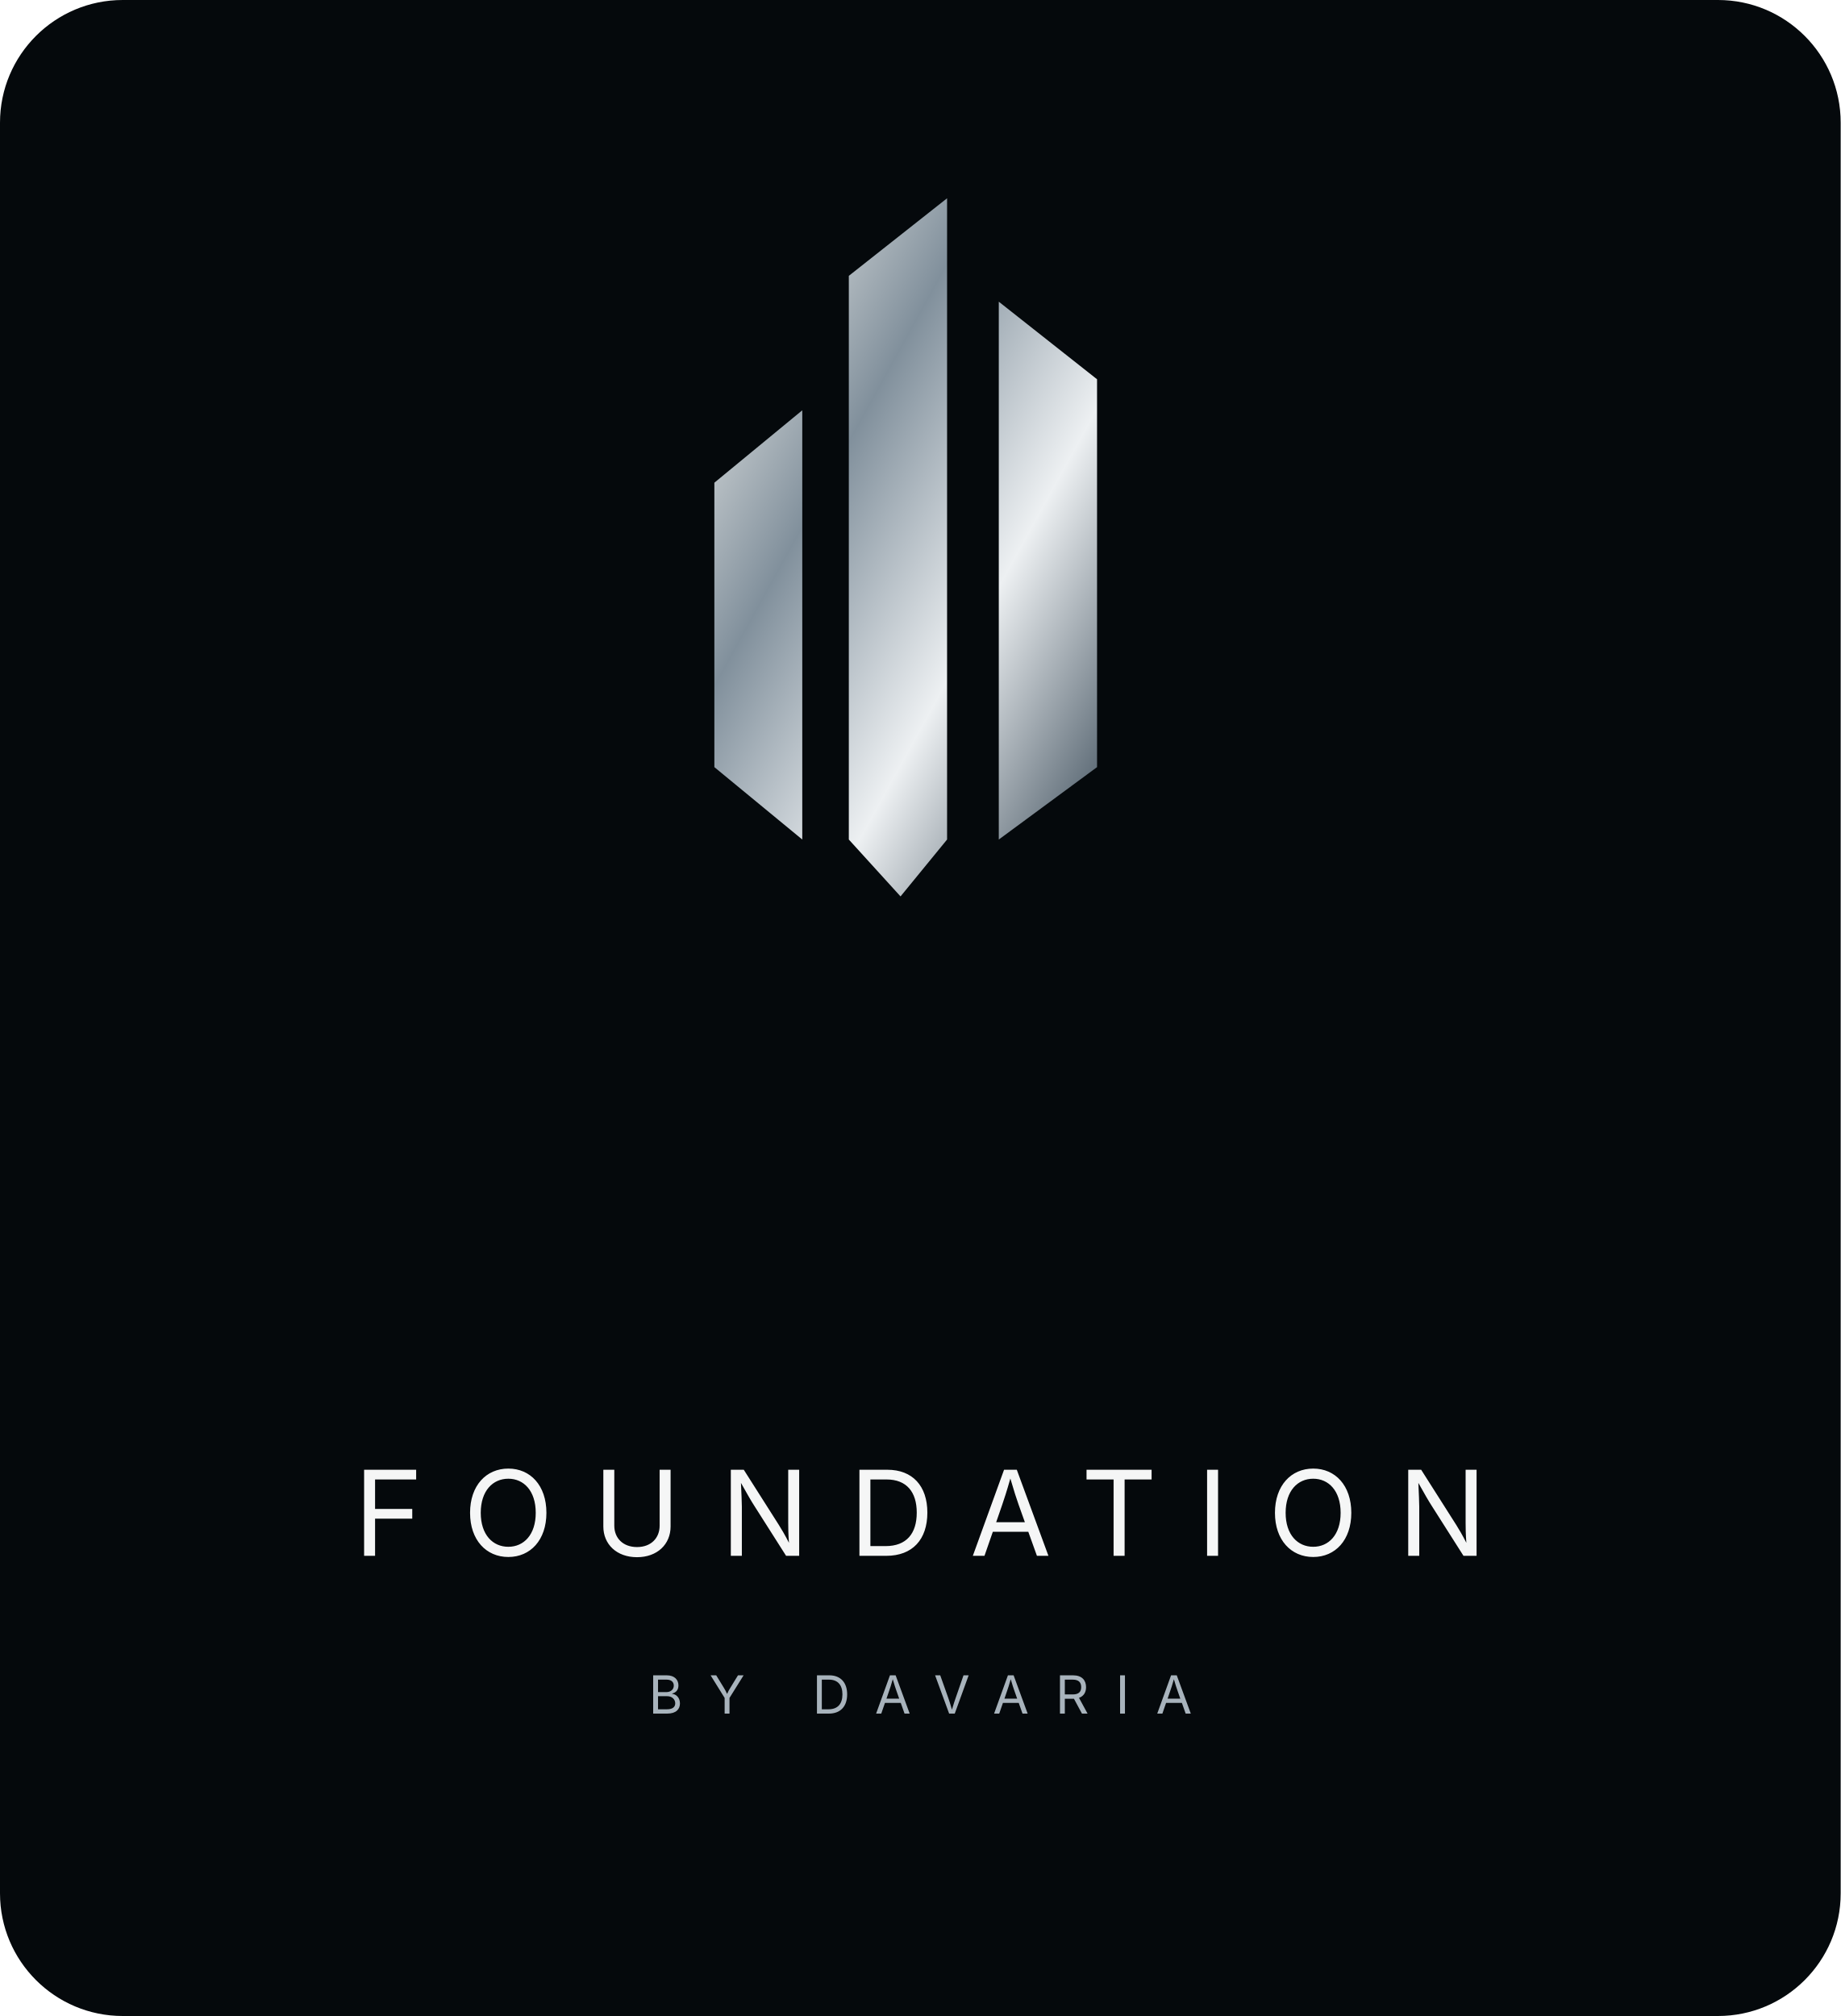
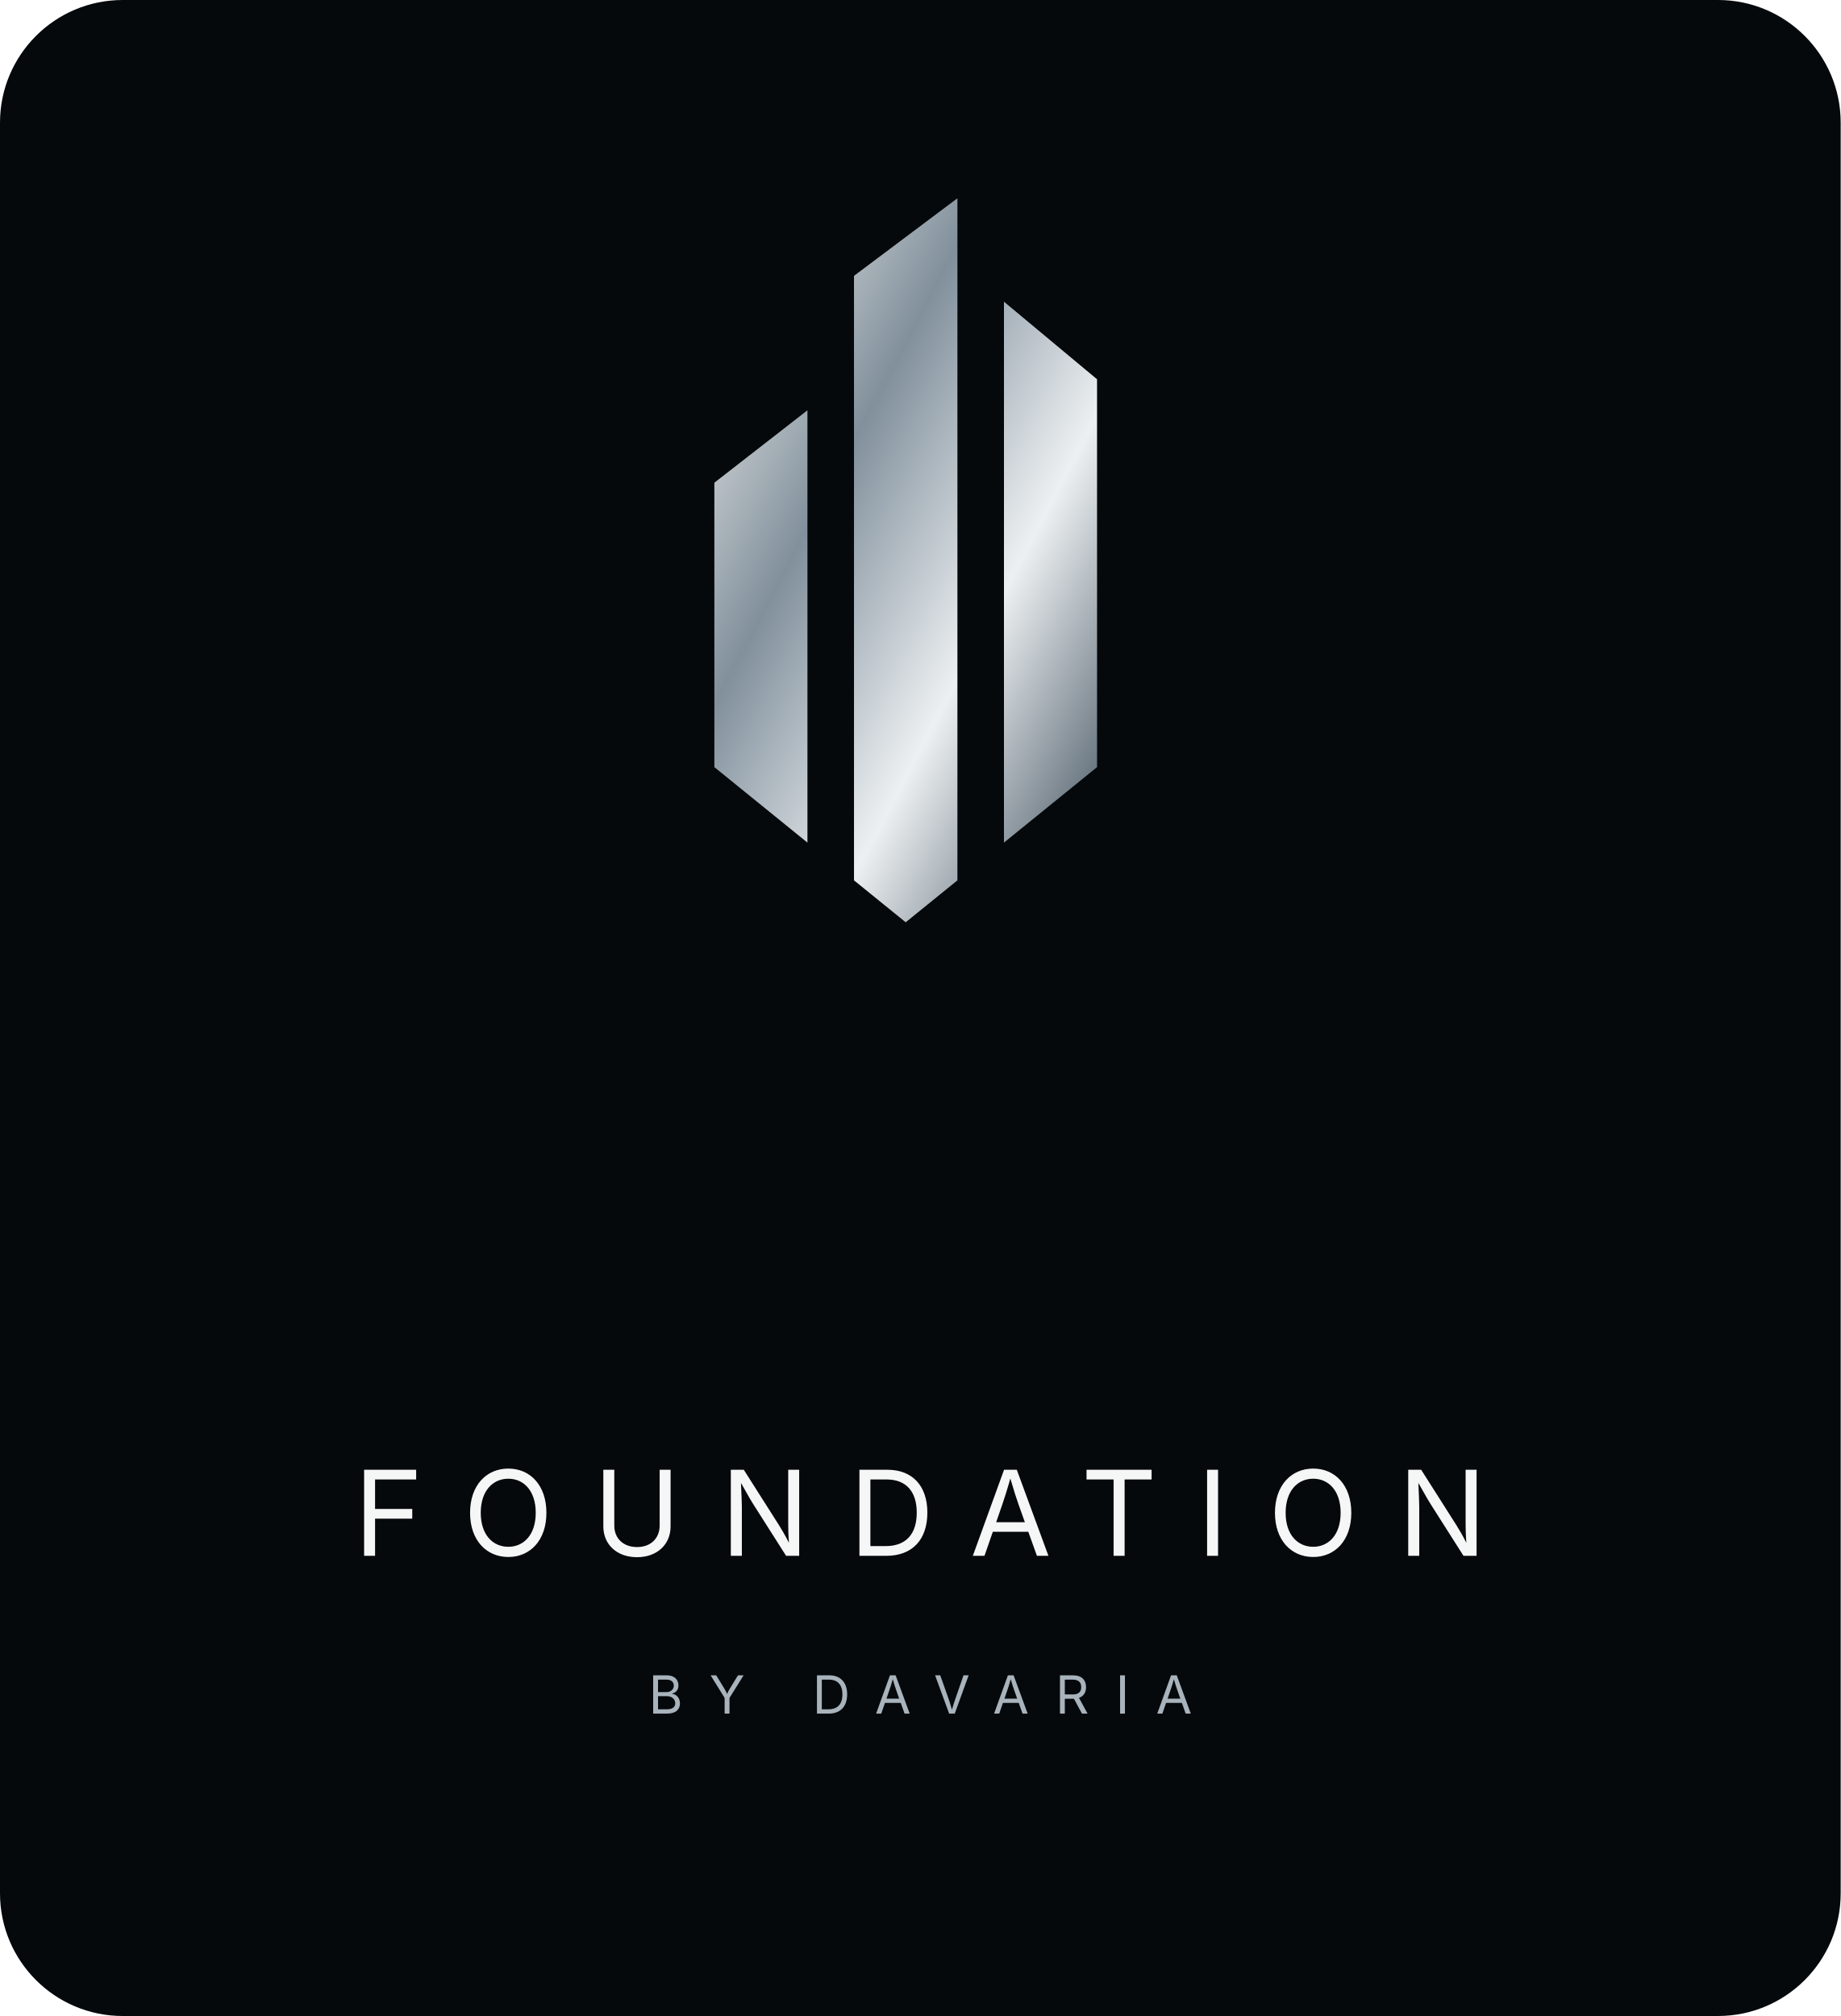
<svg xmlns="http://www.w3.org/2000/svg" viewBox="0 0 420 460" role="img" aria-labelledby="t d">
  <defs>
    <linearGradient id="m" x1="0" y1="0" x2="1" y2="1">
      <stop stop-color="#FFFDF8" />
      <stop offset=".35" stop-color="#81909C" />
      <stop offset=".65" stop-color="#EDF0F2" />
      <stop offset="1" stop-color="#334452" />
    </linearGradient>
  </defs>
  <rect width="420" height="460" rx="28" fill="#05090C" />
  <g transform="translate(104 24) scale(1.18)">
-     <path d="M50 73 67 59V142L50 128ZM76 33 95 18V142L86 153 76 142ZM105 38 124 53V128L105 142Z" fill="url(#m)" />
+     <path d="M50 73 68 59V142.595L50 128ZM77 33 97 18V149.892L87 158 77 149.892ZM106 38 124 53V128L106 142.595Z" fill="url(#m)" />
  </g>
  <text x="210" y="355" text-anchor="middle" fill="#F5F6F6" font-family="Inter,Arial,sans-serif" font-size="27" font-weight="400" letter-spacing="9">FOUNDATION</text>
  <text x="210" y="391" text-anchor="middle" fill="#A8B3BC" font-family="Inter,Arial,sans-serif" font-size="12" letter-spacing="6">BY DAVARIA</text>
</svg>
